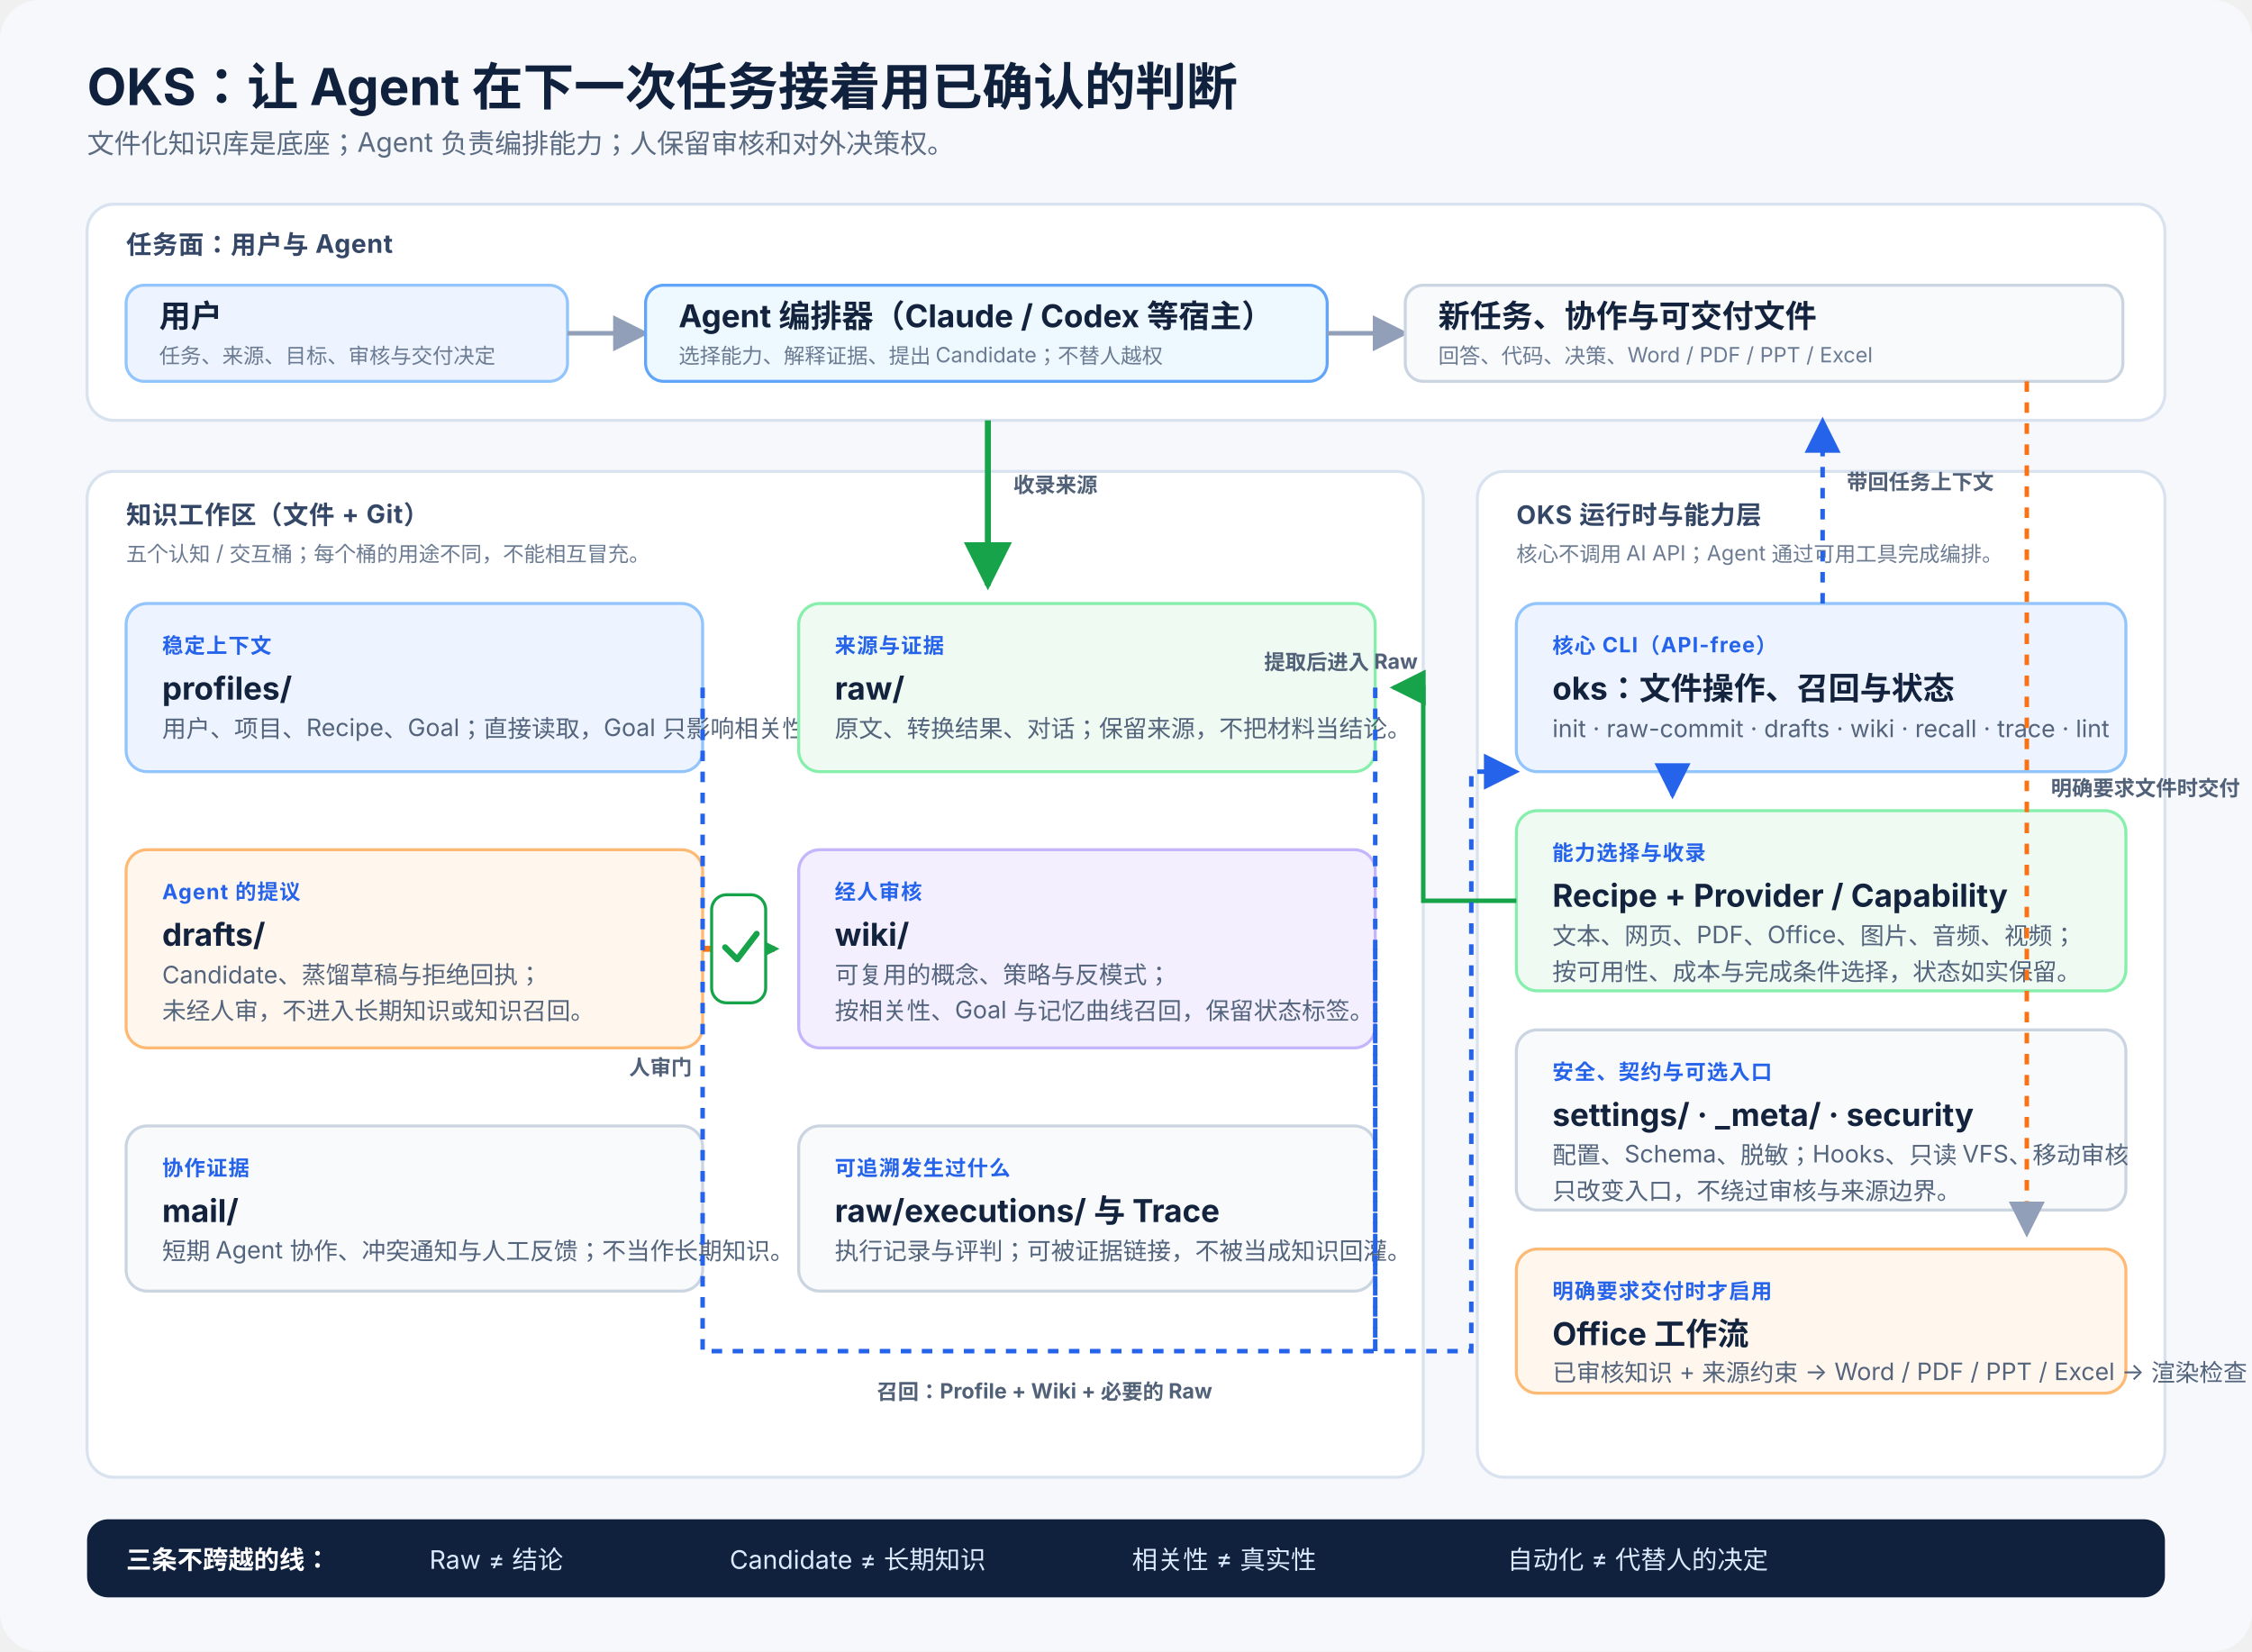
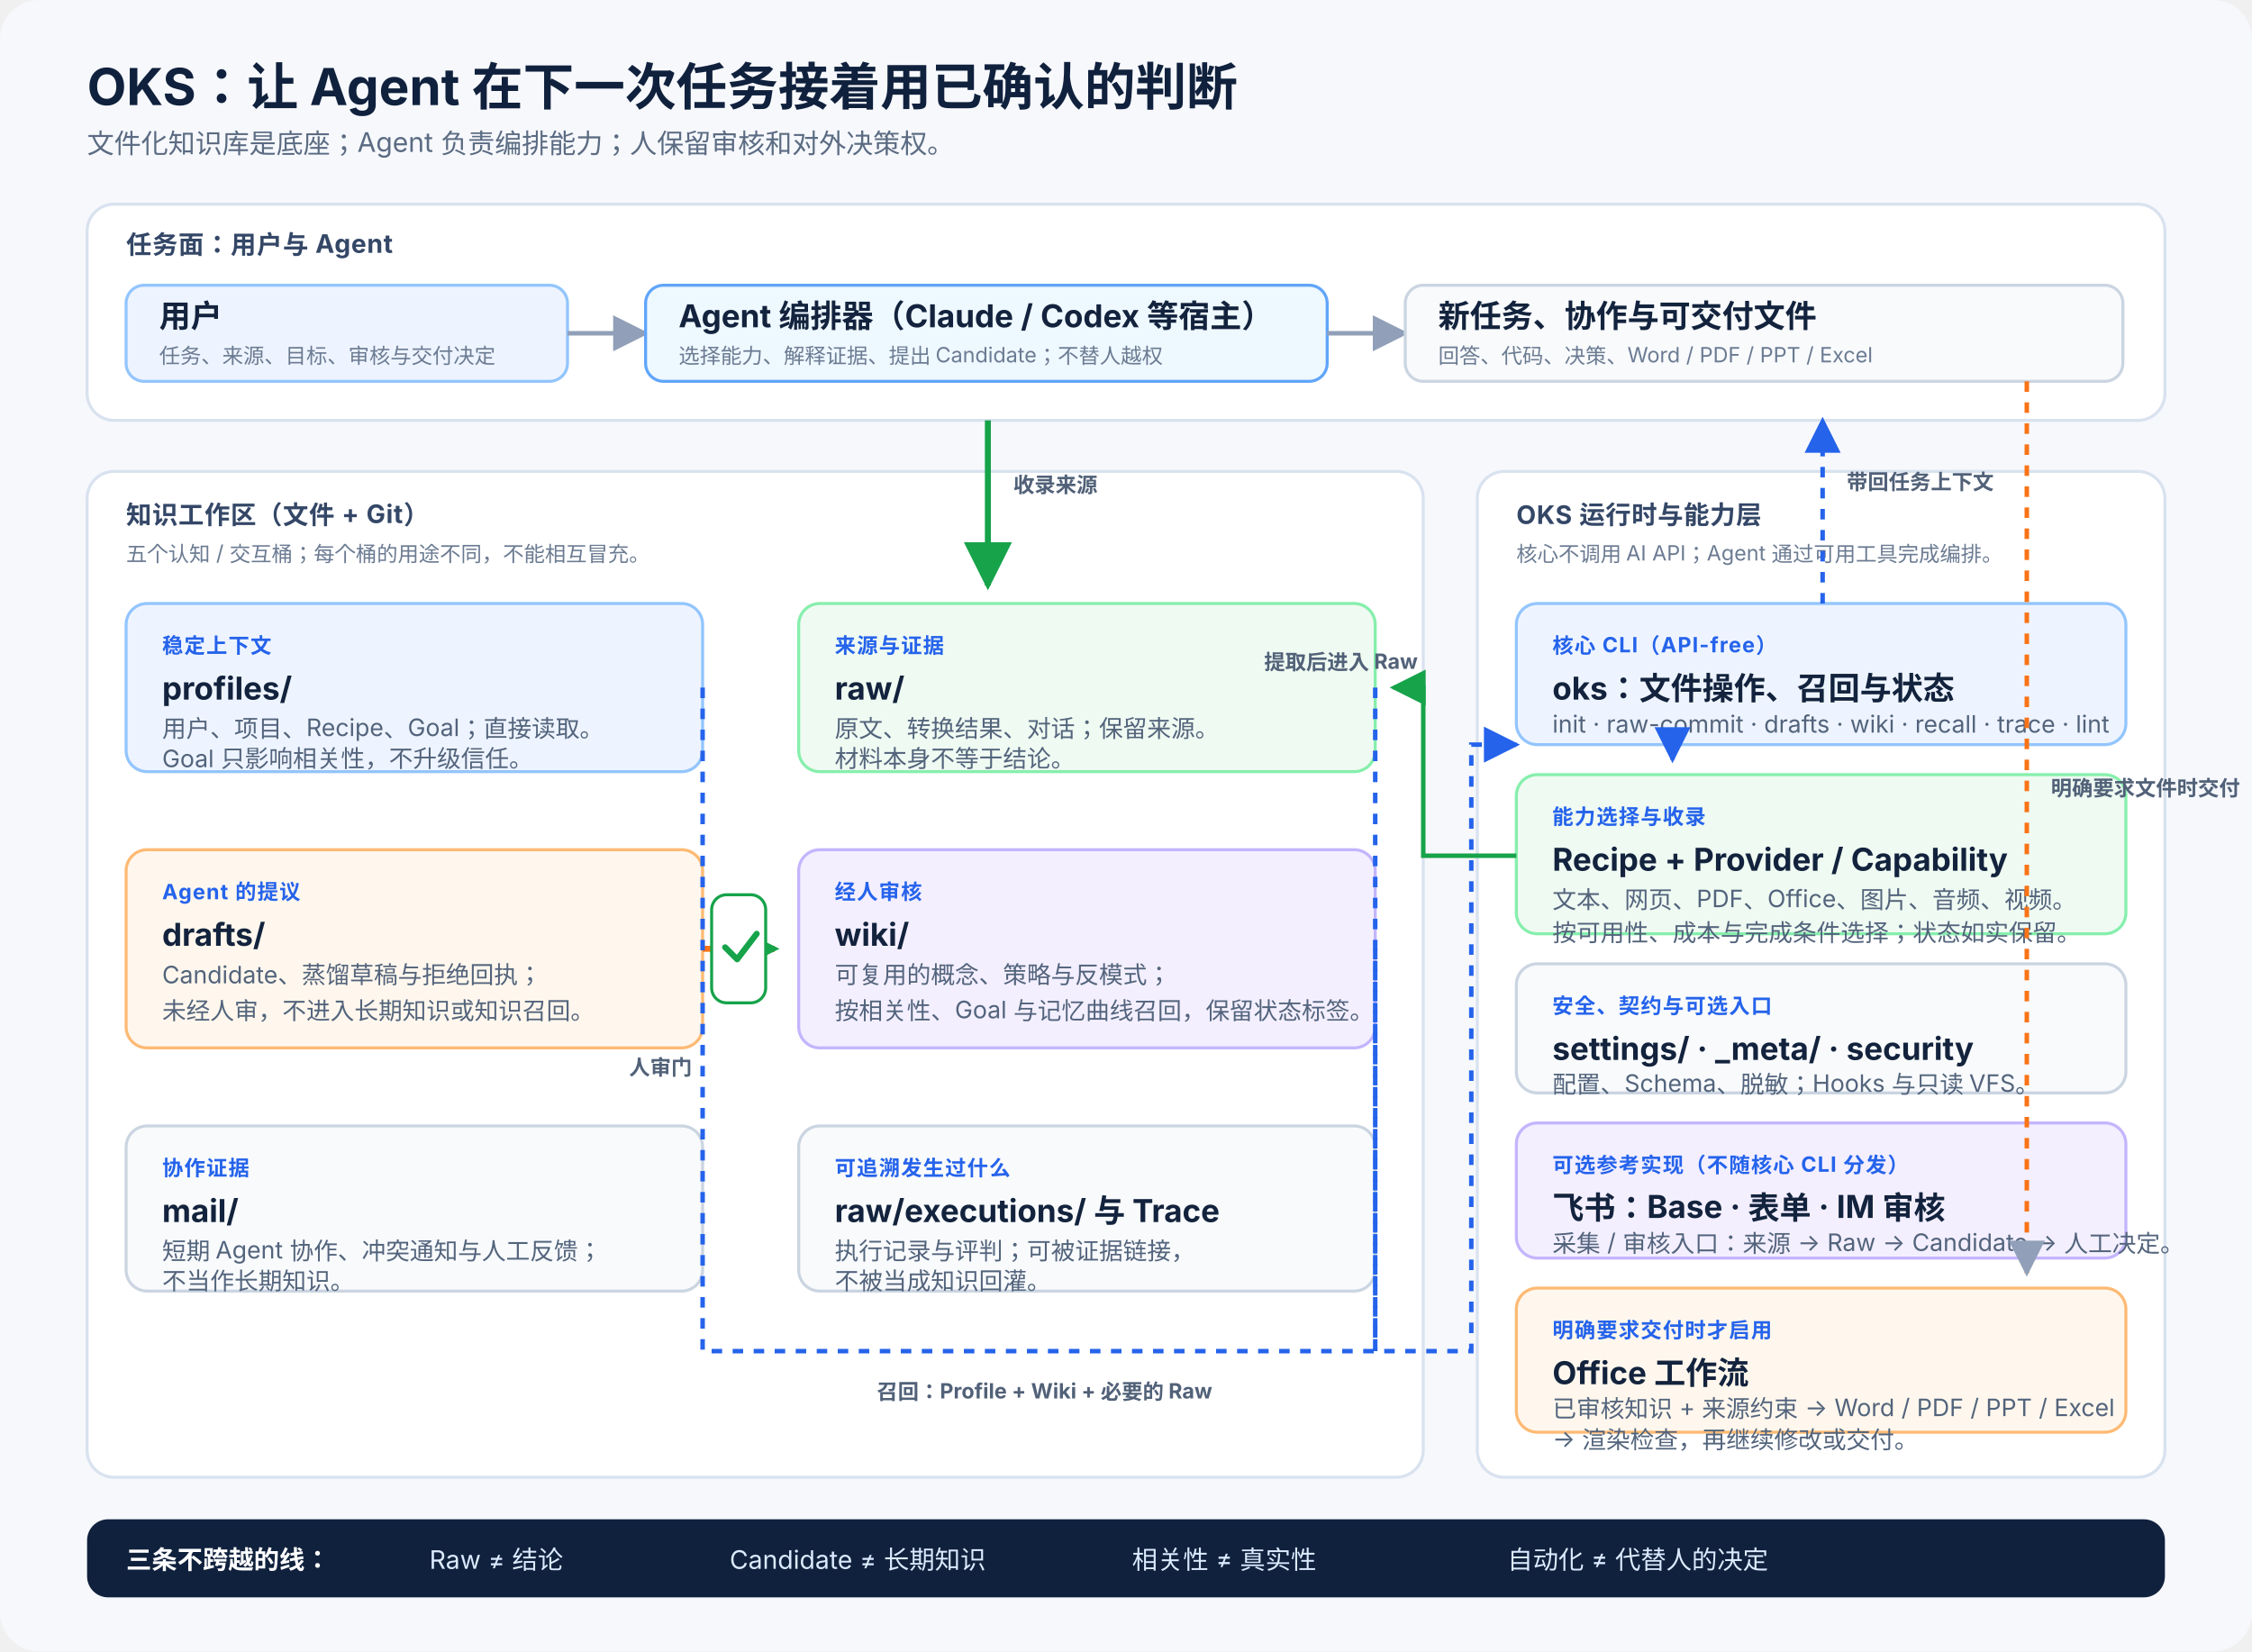
<svg xmlns="http://www.w3.org/2000/svg" viewBox="0 0 1500 1100" role="img" aria-labelledby="title desc">
  <defs>
    <style>
      .title { fill:#10213d; font:700 34px -apple-system,BlinkMacSystemFont,'Segoe UI','PingFang SC','Microsoft YaHei',sans-serif; }
      .subtitle { fill:#5b6b82; font:400 18px -apple-system,BlinkMacSystemFont,'Segoe UI','PingFang SC','Microsoft YaHei',sans-serif; }
      .zone { fill:#344767; font:700 17px -apple-system,BlinkMacSystemFont,'Segoe UI','PingFang SC','Microsoft YaHei',sans-serif; letter-spacing:.4px; }
      .node-title { fill:#13233d; font:700 21px -apple-system,BlinkMacSystemFont,'Segoe UI','PingFang SC','Microsoft YaHei',sans-serif; }
      .node-body { fill:#53647c; font:400 16px -apple-system,BlinkMacSystemFont,'Segoe UI','PingFang SC','Microsoft YaHei',sans-serif; }
      .small { fill:#6b7b92; font:400 14px -apple-system,BlinkMacSystemFont,'Segoe UI','PingFang SC','Microsoft YaHei',sans-serif; }
      .tag { fill:#2563eb; font:700 14px -apple-system,BlinkMacSystemFont,'Segoe UI','PingFang SC','Microsoft YaHei',sans-serif; letter-spacing:.7px; }
      .edge { fill:#516178; font:700 14px -apple-system,BlinkMacSystemFont,'Segoe UI','PingFang SC','Microsoft YaHei',sans-serif; }
    </style>
    <marker id="arrow" viewBox="0 0 10 10" refX="9" refY="5" markerWidth="8" markerHeight="8" orient="auto">
      <path d="M0 0L10 5L0 10Z" fill="#91a0b8" />
    </marker>
    <marker id="blue-arrow" viewBox="0 0 10 10" refX="9" refY="5" markerWidth="8" markerHeight="8" orient="auto">
      <path d="M0 0L10 5L0 10Z" fill="#2563eb" />
    </marker>
    <marker id="green-arrow" viewBox="0 0 10 10" refX="9" refY="5" markerWidth="8" markerHeight="8" orient="auto">
      <path d="M0 0L10 5L0 10Z" fill="#16a34a" />
    </marker>
  </defs>
  <rect width="1500" height="1100" rx="26" fill="#f6f8fc" />
  <text x="58" y="70" class="title">OKS：让 Agent 在下一次任务接着用已确认的判断</text>
  <text x="58" y="102" class="subtitle">文件化知识库是底座；Agent 负责编排能力；人保留审核和对外决策权。</text>
  <rect x="58" y="136" width="1384" height="144" rx="18" fill="#ffffff" stroke="#d9e2ef" stroke-width="2" />
  <text x="84" y="169" class="zone">任务面：用户与 Agent</text>
  <rect x="84" y="190" width="294" height="64" rx="12" fill="#eef4ff" stroke="#93c5fd" stroke-width="2" />
  <text x="106" y="218" class="node-title">用户</text>
  <text x="106" y="242" class="small">任务、来源、目标、审核与交付决定</text>
  <path d="M378 222H430" fill="none" stroke="#91a0b8" stroke-width="3" marker-end="url(#arrow)" />
  <rect x="430" y="190" width="454" height="64" rx="12" fill="#eef8ff" stroke="#60a5fa" stroke-width="2" />
  <text x="452" y="218" class="node-title">Agent 编排器（Claude / Codex 等宿主）</text>
  <text x="452" y="242" class="small">选择能力、解释证据、提出 Candidate；不替人越权</text>
  <path d="M884 222H936" fill="none" stroke="#91a0b8" stroke-width="3" marker-end="url(#arrow)" />
  <rect x="936" y="190" width="478" height="64" rx="12" fill="#f8fafc" stroke="#cbd5e1" stroke-width="2" />
  <text x="958" y="218" class="node-title">新任务、协作与可交付文件</text>
  <text x="958" y="242" class="small">回答、代码、决策、Word / PDF / PPT / Excel</text>
  <rect x="58" y="314" width="890" height="670" rx="18" fill="#ffffff" stroke="#d9e2ef" stroke-width="2" />
  <text x="84" y="349" class="zone">知识工作区（文件 + Git）</text>
  <text x="84" y="374" class="small">五个认知 / 交互桶；每个桶的用途不同，不能相互冒充。</text>
  <rect x="84" y="402" width="384" height="112" rx="14" fill="#eef4ff" stroke="#93c5fd" stroke-width="2" />
  <text x="108" y="435" class="tag">稳定上下文</text>
  <text x="108" y="466" class="node-title">profiles/</text>
-   <text x="108" y="491" class="node-body">用户、项目、Recipe、Goal；直接读取，Goal 只影响相关性。</text>
+   <text x="108" y="491" class="node-body">用户、项目、Recipe、Goal；直接读取。</text>
+   <text x="108" y="511" class="node-body">Goal 只影响相关性，不升级信任。</text>
  <rect x="532" y="402" width="384" height="112" rx="14" fill="#effaf2" stroke="#86efac" stroke-width="2" />
  <text x="556" y="435" class="tag" fill="#15803d">来源与证据</text>
  <text x="556" y="466" class="node-title">raw/</text>
-   <text x="556" y="491" class="node-body">原文、转换结果、对话；保留来源，不把材料当结论。</text>
+   <text x="556" y="491" class="node-body">原文、转换结果、对话；保留来源。</text>
+   <text x="556" y="511" class="node-body">材料本身不等于结论。</text>
  <rect x="84" y="566" width="384" height="132" rx="14" fill="#fff7ed" stroke="#fdba74" stroke-width="2" />
  <text x="108" y="599" class="tag" fill="#c2410c">Agent 的提议</text>
  <text x="108" y="630" class="node-title">drafts/</text>
  <text x="108" y="655" class="node-body">Candidate、蒸馏草稿与拒绝回执；</text>
  <text x="108" y="679" class="node-body">未经人审，不进入长期知识或知识召回。</text>
  <rect x="532" y="566" width="384" height="132" rx="14" fill="#f3efff" stroke="#c4b5fd" stroke-width="2" />
  <text x="556" y="599" class="tag" fill="#7e22ce">经人审核</text>
  <text x="556" y="630" class="node-title">wiki/</text>
  <text x="556" y="655" class="node-body">可复用的概念、策略与反模式；</text>
  <text x="556" y="679" class="node-body">按相关性、Goal 与记忆曲线召回，保留状态标签。</text>
  <rect x="84" y="750" width="384" height="110" rx="14" fill="#f8fafc" stroke="#cbd5e1" stroke-width="2" />
  <text x="108" y="783" class="tag" fill="#475569">协作证据</text>
  <text x="108" y="814" class="node-title">mail/</text>
-   <text x="108" y="839" class="node-body">短期 Agent 协作、冲突通知与人工反馈；不当作长期知识。</text>
+   <text x="108" y="839" class="node-body">短期 Agent 协作、冲突通知与人工反馈；</text>
+   <text x="108" y="859" class="node-body">不当作长期知识。</text>
  <rect x="532" y="750" width="384" height="110" rx="14" fill="#f8fafc" stroke="#cbd5e1" stroke-width="2" />
  <text x="556" y="783" class="tag" fill="#475569">可追溯发生过什么</text>
  <text x="556" y="814" class="node-title">raw/executions/ 与 Trace</text>
-   <text x="556" y="839" class="node-body">执行记录与评判；可被证据链接，不被当成知识回灌。</text>
+   <text x="556" y="839" class="node-body">执行记录与评判；可被证据链接，</text>
+   <text x="556" y="859" class="node-body">不被当成知识回灌。</text>
  <path d="M468 632H516" fill="none" stroke="#f97316" stroke-width="4" marker-end="url(#green-arrow)" />
  <rect x="474" y="596" width="36" height="72" rx="10" fill="#ffffff" stroke="#16a34a" stroke-width="2" />
  <path d="M483 631l8 8 13-17" fill="none" stroke="#16a34a" stroke-width="4" stroke-linecap="round" stroke-linejoin="round" />
  <text x="440" y="716" text-anchor="middle" class="edge">人审门</text>
  <rect x="984" y="314" width="458" height="670" rx="18" fill="#ffffff" stroke="#d9e2ef" stroke-width="2" />
  <text x="1010" y="349" class="zone">OKS 运行时与能力层</text>
  <text x="1010" y="374" class="small">核心不调用 AI API；Agent 通过可用工具完成编排。</text>
-   <rect x="1010" y="402" width="406" height="112" rx="14" fill="#eef4ff" stroke="#93c5fd" stroke-width="2" />
+   <rect x="1010" y="402" width="406" height="94" rx="14" fill="#eef4ff" stroke="#93c5fd" stroke-width="2" />
  <text x="1034" y="435" class="tag">核心 CLI（API-free）</text>
  <text x="1034" y="466" class="node-title">oks：文件操作、召回与状态</text>
-   <text x="1034" y="491" class="node-body">init · raw-commit · drafts · wiki · recall · trace · lint</text>
-   <rect x="1010" y="540" width="406" height="120" rx="14" fill="#effaf2" stroke="#86efac" stroke-width="2" />
-   <text x="1034" y="573" class="tag" fill="#15803d">能力选择与收录</text>
-   <text x="1034" y="604" class="node-title">Recipe + Provider / Capability</text>
-   <text x="1034" y="629" class="node-body">文本、网页、PDF、Office、图片、音频、视频；</text>
-   <text x="1034" y="653" class="node-body">按可用性、成本与完成条件选择，状态如实保留。</text>
-   <rect x="1010" y="686" width="406" height="120" rx="14" fill="#f8fafc" stroke="#cbd5e1" stroke-width="2" />
-   <text x="1034" y="719" class="tag" fill="#475569">安全、契约与可选入口</text>
-   <text x="1034" y="750" class="node-title">settings/ · _meta/ · security</text>
-   <text x="1034" y="775" class="node-body">配置、Schema、脱敏；Hooks、只读 VFS、移动审核</text>
-   <text x="1034" y="799" class="node-body">只改变入口，不绕过审核与来源边界。</text>
-   <rect x="1010" y="832" width="406" height="96" rx="14" fill="#fff7ed" stroke="#fdba74" stroke-width="2" />
-   <text x="1034" y="865" class="tag" fill="#c2410c">明确要求交付时才启用</text>
-   <text x="1034" y="896" class="node-title">Office 工作流</text>
-   <text x="1034" y="920" class="node-body">已审核知识 + 来源约束 → Word / PDF / PPT / Excel → 渲染检查</text>
+   <text x="1034" y="488" class="node-body">init · raw-commit · drafts · wiki · recall · trace · lint</text>
+   <rect x="1010" y="516" width="406" height="106" rx="14" fill="#effaf2" stroke="#86efac" stroke-width="2" />
+   <text x="1034" y="549" class="tag" fill="#15803d">能力选择与收录</text>
+   <text x="1034" y="580" class="node-title">Recipe + Provider / Capability</text>
+   <text x="1034" y="605" class="node-body">文本、网页、PDF、Office、图片、音频、视频。</text>
+   <text x="1034" y="627" class="node-body">按可用性、成本与完成条件选择；状态如实保留。</text>
+   <rect x="1010" y="642" width="406" height="86" rx="14" fill="#f8fafc" stroke="#cbd5e1" stroke-width="2" />
+   <text x="1034" y="675" class="tag" fill="#475569">安全、契约与可选入口</text>
+   <text x="1034" y="706" class="node-title">settings/ · _meta/ · security</text>
+   <text x="1034" y="728" class="node-body">配置、Schema、脱敏；Hooks 与只读 VFS。</text>
+   <rect x="1010" y="748" width="406" height="90" rx="14" fill="#f3efff" stroke="#c4b5fd" stroke-width="2" />
+   <text x="1034" y="781" class="tag" fill="#7e22ce">可选参考实现（不随核心 CLI 分发）</text>
+   <text x="1034" y="812" class="node-title">飞书：Base · 表单 · IM 审核</text>
+   <text x="1034" y="834" class="node-body">采集 / 审核入口：来源 → Raw → Candidate → 人工决定。</text>
+   <rect x="1010" y="858" width="406" height="96" rx="14" fill="#fff7ed" stroke="#fdba74" stroke-width="2" />
+   <text x="1034" y="891" class="tag" fill="#c2410c">明确要求交付时才启用</text>
+   <text x="1034" y="922" class="node-title">Office 工作流</text>
+   <text x="1034" y="944" class="node-body">已审核知识 + 来源约束 → Word / PDF / PPT / Excel</text>
+   <text x="1034" y="964" class="node-body">→ 渲染检查，再继续修改或交付。</text>
  <path d="M658 280V390" fill="none" stroke="#16a34a" stroke-width="4" marker-end="url(#green-arrow)" />
  <text x="675" y="328" class="edge">收录来源</text>
-   <path d="M1114 514V530" fill="none" stroke="#2563eb" stroke-width="3" marker-end="url(#blue-arrow)" />
-   <path d="M1010 600H948V458H928" fill="none" stroke="#16a34a" stroke-width="3" marker-end="url(#green-arrow)" />
+   <path d="M1114 496V506" fill="none" stroke="#2563eb" stroke-width="3" marker-end="url(#blue-arrow)" />
+   <path d="M1010 570H948V458H928" fill="none" stroke="#16a34a" stroke-width="3" marker-end="url(#green-arrow)" />
  <text x="842" y="446" class="edge">提取后进入 Raw</text>
-   <path d="M468 458V900H980V514H1010" fill="none" stroke="#2563eb" stroke-width="3" stroke-dasharray="7 7" marker-end="url(#blue-arrow)" />
+   <path d="M468 458V900H980V496H1010" fill="none" stroke="#2563eb" stroke-width="3" stroke-dasharray="7 7" marker-end="url(#blue-arrow)" />
  <path d="M916 458V900" fill="none" stroke="#2563eb" stroke-width="3" stroke-dasharray="7 7" />
  <path d="M916 632V900" fill="none" stroke="#2563eb" stroke-width="3" stroke-dasharray="7 7" />
  <text x="584" y="932" class="edge">召回：Profile + Wiki + 必要的 Raw</text>
  <path d="M1214 402V280" fill="none" stroke="#2563eb" stroke-width="3" stroke-dasharray="7 7" marker-end="url(#blue-arrow)" />
  <text x="1230" y="326" class="edge">带回任务上下文</text>
-   <path d="M1350 254V822" fill="none" stroke="#f97316" stroke-width="3" stroke-dasharray="7 7" marker-end="url(#arrow)" />
+   <path d="M1350 254V848" fill="none" stroke="#f97316" stroke-width="3" stroke-dasharray="7 7" marker-end="url(#arrow)" />
  <text x="1366" y="530" class="edge">明确要求文件时交付</text>
  <rect x="58" y="1012" width="1384" height="52" rx="14" fill="#10213d" />
  <text x="84" y="1045" fill="#ffffff" font-family="-apple-system,BlinkMacSystemFont,'Segoe UI','PingFang SC','Microsoft YaHei',sans-serif" font-size="17" font-weight="700">三条不跨越的线：</text>
  <text x="286" y="1045" fill="#dbeafe" font-family="-apple-system,BlinkMacSystemFont,'Segoe UI','PingFang SC','Microsoft YaHei',sans-serif" font-size="17">Raw ≠ 结论</text>
  <text x="486" y="1045" fill="#dbeafe" font-family="-apple-system,BlinkMacSystemFont,'Segoe UI','PingFang SC','Microsoft YaHei',sans-serif" font-size="17">Candidate ≠ 长期知识</text>
  <text x="754" y="1045" fill="#dbeafe" font-family="-apple-system,BlinkMacSystemFont,'Segoe UI','PingFang SC','Microsoft YaHei',sans-serif" font-size="17">相关性 ≠ 真实性</text>
  <text x="1004" y="1045" fill="#dbeafe" font-family="-apple-system,BlinkMacSystemFont,'Segoe UI','PingFang SC','Microsoft YaHei',sans-serif" font-size="17">自动化 ≠ 代替人的决定</text>
</svg>
